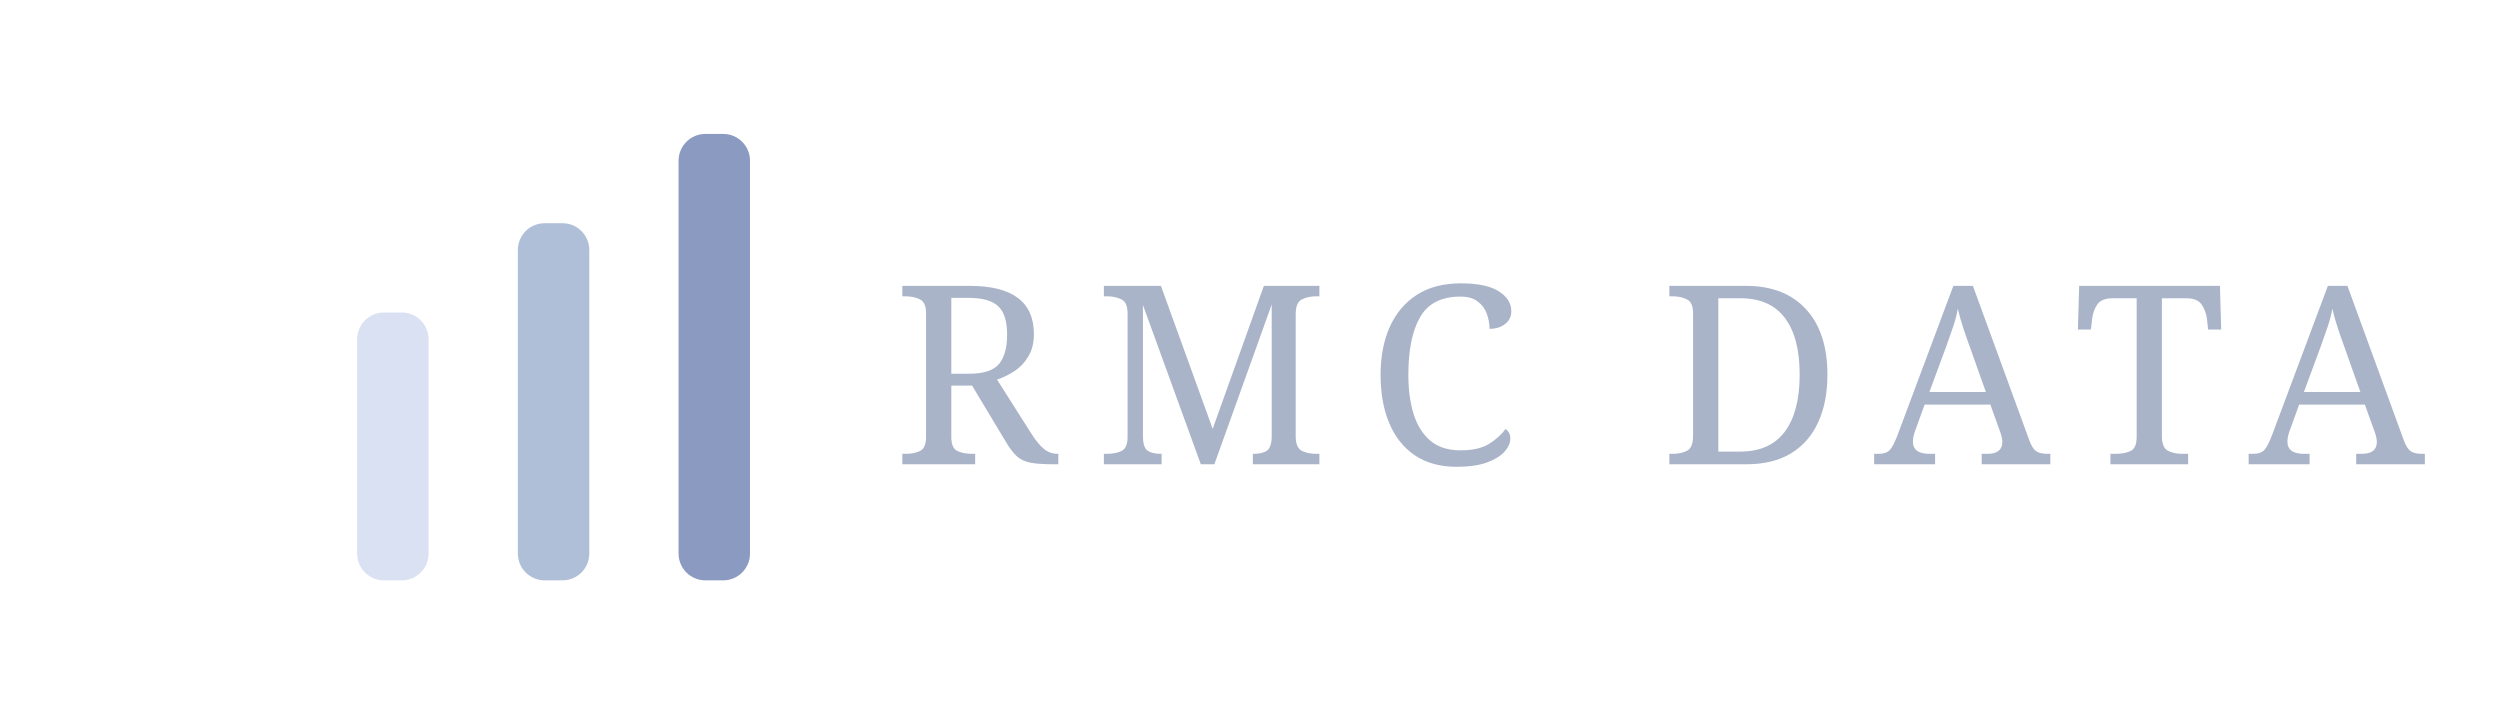
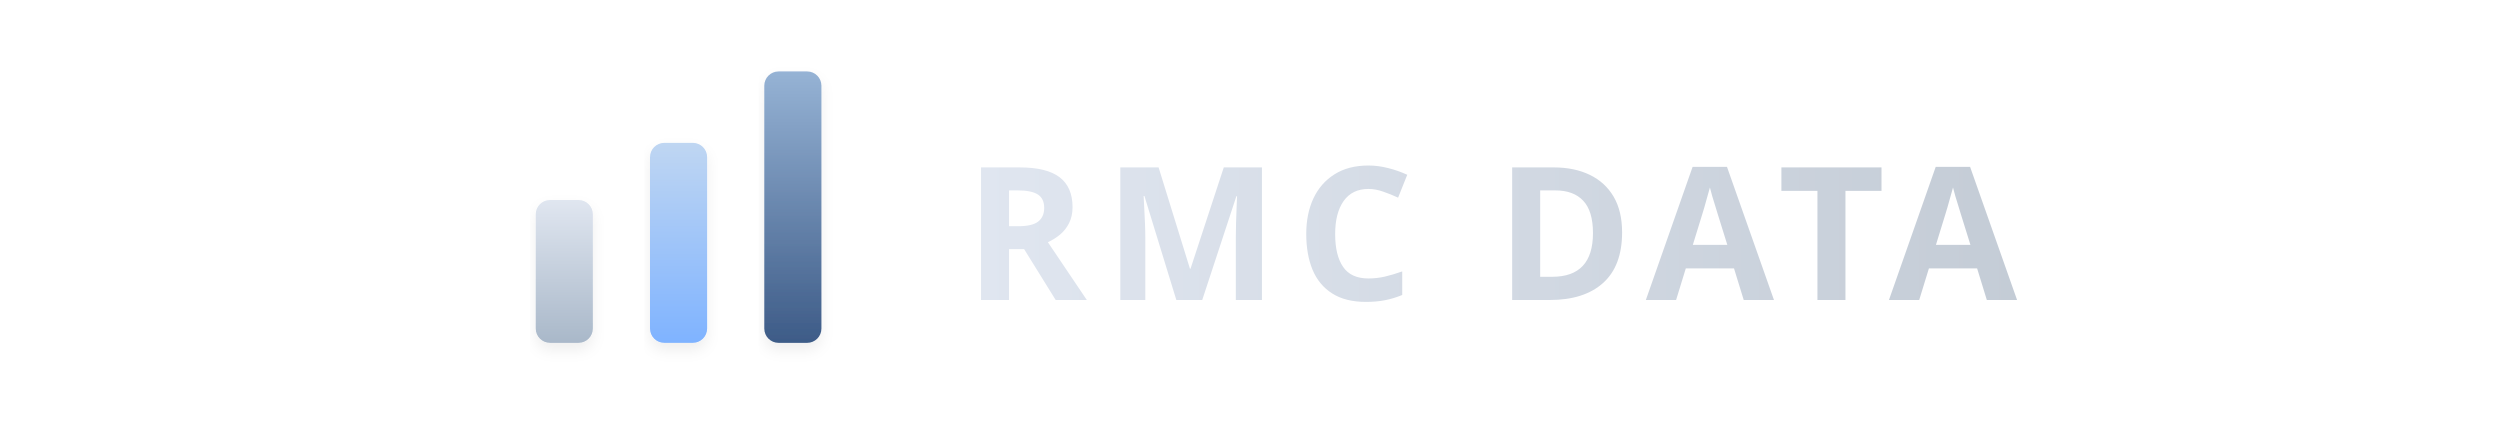
- <svg xmlns="http://www.w3.org/2000/svg" width="280" height="80" viewBox="0 0 280 80" fill="none">
-   <rect x="40" y="35" width="8" height="30" fill="#D9E1F2" rx="3" />
-   <rect x="58" y="25" width="8" height="40" fill="#B0BFD8" rx="3" />
-   <rect x="76" y="15" width="8" height="50" fill="#8B9AC0" rx="3" />
-   <text x="100" y="52" fill="#A9B4C8" font-family="'Georgia', serif" font-size="28" font-weight="300" letter-spacing="0.15em" style="text-transform: uppercase;">
+ <svg xmlns="http://www.w3.org/2000/svg" width="420" height="72" viewBox="0 0 240 60" fill="none">
+   <defs>
+     <linearGradient id="bar1" x1="0" y1="0" x2="0" y2="1">
+       <stop offset="0%" stop-color="#E0E6F0" />
+       <stop offset="100%" stop-color="#A9B8C9" />
+     </linearGradient>
+     <linearGradient id="bar2" x1="0" y1="0" x2="0" y2="1">
+       <stop offset="0%" stop-color="#BFD6F2" />
+       <stop offset="100%" stop-color="#7FB3FF" />
+     </linearGradient>
+     <linearGradient id="bar3" x1="0" y1="0" x2="0" y2="1">
+       <stop offset="0%" stop-color="#96B3D5" />
+       <stop offset="100%" stop-color="#3D5B87" />
+     </linearGradient>
+     <linearGradient id="textGrad" x1="0" y1="0" x2="1" y2="0">
+       <stop offset="0%" stop-color="#E0E6F0" />
+       <stop offset="100%" stop-color="#C4CCD6" />
+     </linearGradient>
+     <filter id="sombra" x="-10%" y="-10%" width="130%" height="130%">
+       <feDropShadow dx="0" dy="1" stdDeviation="1" flood-color="#000000" flood-opacity="0.07" />
+     </filter>
+   </defs>
+   <rect x="20" y="28" width="8" height="20" rx="2" fill="url(#bar1)" filter="url(#sombra)" />
+   <rect x="36" y="20" width="8" height="28" rx="2" fill="url(#bar2)" filter="url(#sombra)" />
+   <rect x="52" y="10" width="8" height="38" rx="2" fill="url(#bar3)" filter="url(#sombra)" />
+   <text x="80" y="42" fill="url(#textGrad)" font-family="'Poppins', sans-serif" font-size="26" font-weight="700" letter-spacing="0.09em" style="text-transform: uppercase;">
    RMC DATA
  </text>
</svg>
